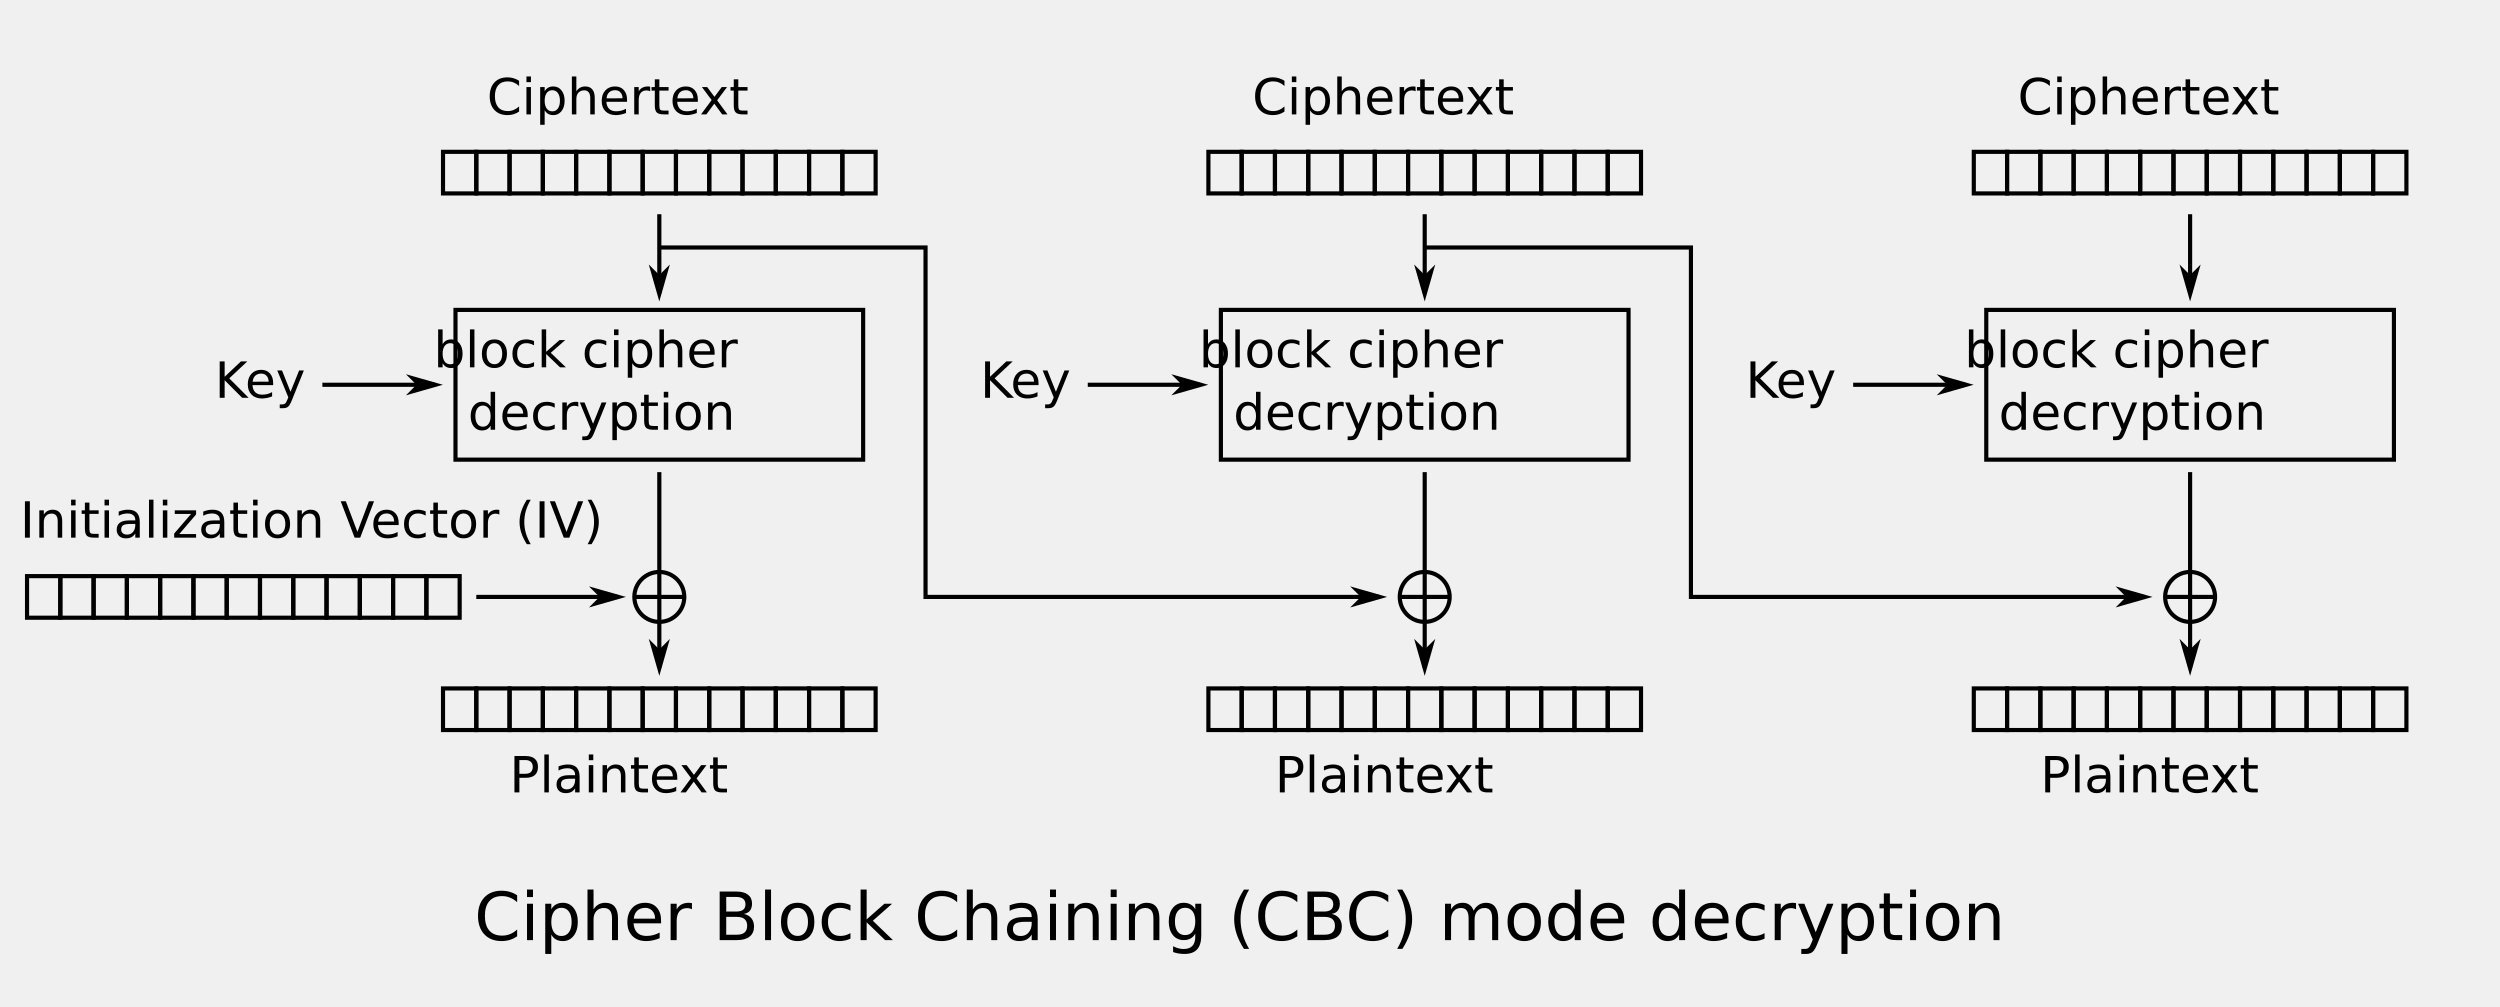
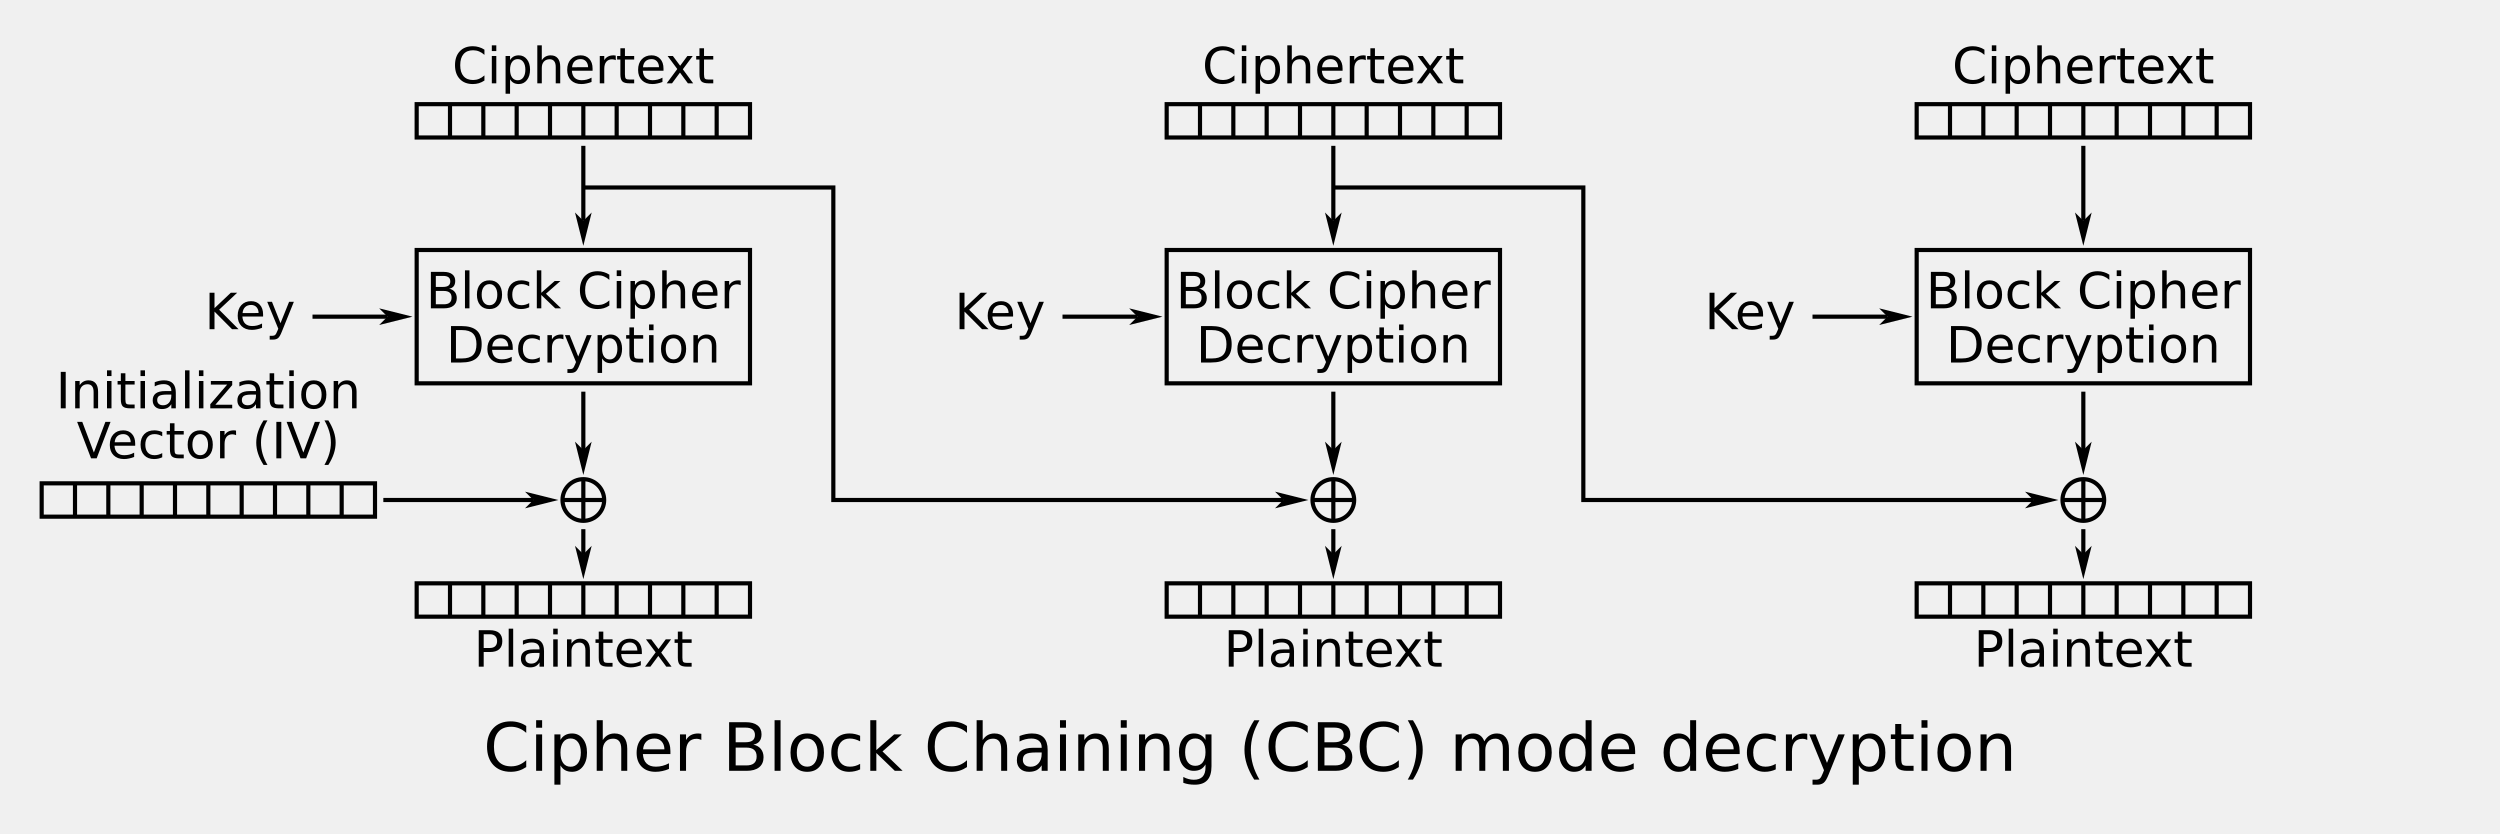
- <svg xmlns="http://www.w3.org/2000/svg" width="601" height="242" id="svg2" version="1.1">
-   <defs id="defs4">
-     <marker orient="auto" refY="0.0" refX="0.0" id="Arrow1Mend" style="overflow:visible;">
-       <path id="path4488" d="M 0.0,0.0 L 5.0,-5.0 L -12.5,0.0 L 5.0,5.0 L 0.0,0.0 z " style="fill-rule:evenodd;stroke:#000000;stroke-width:1.0pt;" transform="scale(0.4) rotate(180) translate(10,0)" />
+ <svg xmlns="http://www.w3.org/2000/svg" xmlns:xlink="http://www.w3.org/1999/xlink" height="200" width="600">
+   <style>path,circle,rect{fill:none;stroke:black;}#a{overflow:visible;}.h{fill:black;stroke:none;}path.a{marker-end:url(#a);}text{font-size:12px;font-family:DejaVu Sans;text-align:center;text-anchor:middle;}path.a{marker-end:url(#a);}#t{font-size:16px;}@media(prefers-color-scheme:dark){path,circle,rect{stroke:white;}text,.h{fill:white;}}</style>
+   <defs>
+     <marker id="a" orient="auto">
+       <path d="M0,0L-2,-2L6,0L-2,2z" class="h" />
    </marker>
-     <marker orient="auto" refY="0" refX="0" id="marker11421" style="overflow:visible">
-       <path id="path11423" d="M 0,0 5,-5 -12.5,0 5,5 0,0 z" style="fill-rule:evenodd;stroke:#000000;stroke-width:1pt" transform="matrix(-0.4,0,0,-0.4,-4,0)" />
-     </marker>
+     <path id="b" d="M-40,0h80v8h-80Zm8,0v8m8,-8v8m8,-8v8m8,-8v8m8,-8v8m8,-8v8m8,-8v8m8,-8v8m8,-8v8" />
+     <g id="c">
+       <text y="20">Ciphertext</text>
+       <use xlink:href="#b" y="25" />
+       <path d="M0,35v18" class="a" />
+       <rect x="-40" y="60" width="80" height="32" />
+       <text y="74">Block Cipher</text>
+       <text y="87">Decryption</text>
+       <path d="M-65,76h18" class="a" />
+       <text x="-80" y="79">Key</text>
+       <path d="M0,94v14" class="a" />
+       <path d="M-5,120h10zM0,115v10" />
+       <circle cy="120" r="5" />
+       <path d="M0,127v6" class="a" />
+       <use xlink:href="#b" y="140" />
+       <text y="160">Plaintext</text>
+     </g>
+     <path id="l" d="M0,45h60v75h108" class="a" />
  </defs>
-   <g id="layer2" style="display:inline">
-     <text xml:space="preserve" style="font-size:16px;font-style:normal;font-variant:normal;font-weight:normal;font-stretch:normal;text-align:center;line-height:125%;letter-spacing:0px;word-spacing:0px;writing-mode:lr-tb;text-anchor:middle;fill:#000000;fill-opacity:1;stroke:none;font-family:DejaVu Sans;-inkscape-font-specification:DejaVu Sans" x="310.738" y="226" id="text3188">
-       <tspan id="tspan3190" x="310.738" y="226">Cipher Block Chaining (CBC) mode decryption</tspan>
-     </text>
-     <g id="g3514" transform="translate(20,-6)">
-       <text id="text3216" y="904.673" x="137.961" style="font-size:12px;font-style:normal;font-variant:normal;font-weight:normal;font-stretch:normal;text-align:center;line-height:125%;letter-spacing:0px;word-spacing:0px;writing-mode:lr-tb;text-anchor:middle;fill:#000000;fill-opacity:1;stroke:none;font-family:DejaVu Sans;-inkscape-font-specification:DejaVu Sans" xml:space="preserve" transform="translate(0,-810.3622)">
-         <tspan y="904.673" x="137.961" id="tspan3218">block cipher</tspan>
-         <tspan id="tspan3220" y="919.673" x="137.961" style="font-weight:normal">decryption</tspan>
-       </text>
-       <rect y="80.5" x="89.5" height="36" width="98" id="rect3214" style="fill:none;stroke:#000000;stroke-width:1;stroke-linecap:square;stroke-miterlimit:4;stroke-opacity:1;stroke-dasharray:none;stroke-dashoffset:0" />
-     </g>
-     <g id="g3496" transform="translate(18,-12)">
-       <rect y="48.5" x="88.5" height="10" width="8" id="rect3222" style="fill:none;stroke:#000000;stroke-width:1;stroke-linecap:square;stroke-miterlimit:4;stroke-opacity:1;stroke-dasharray:none;stroke-dashoffset:0" />
-       <rect y="48.5" x="96.5" height="10" width="8" id="rect3222-4" style="fill:none;stroke:#000000;stroke-width:1;stroke-linecap:square;stroke-miterlimit:4;stroke-opacity:1;stroke-dasharray:none;stroke-dashoffset:0" />
-       <rect y="48.5" x="104.5" height="10" width="8" id="rect3222-4-8" style="fill:none;stroke:#000000;stroke-width:1;stroke-linecap:square;stroke-miterlimit:4;stroke-opacity:1;stroke-dasharray:none;stroke-dashoffset:0" />
-       <rect y="48.5" x="112.5" height="10" width="8" id="rect3222-4-8-5" style="fill:none;stroke:#000000;stroke-width:1;stroke-linecap:square;stroke-miterlimit:4;stroke-opacity:1;stroke-dasharray:none;stroke-dashoffset:0" />
-       <rect y="48.5" x="120.5" height="10" width="8" id="rect3222-4-8-5-6" style="fill:none;stroke:#000000;stroke-width:1;stroke-linecap:square;stroke-miterlimit:4;stroke-opacity:1;stroke-dasharray:none;stroke-dashoffset:0" />
-       <rect y="48.5" x="128.5" height="10" width="8" id="rect3222-4-8-5-6-0" style="fill:none;stroke:#000000;stroke-width:1;stroke-linecap:square;stroke-miterlimit:4;stroke-opacity:1;stroke-dasharray:none;stroke-dashoffset:0" />
-       <rect y="48.5" x="136.5" height="10" width="8" id="rect3222-4-8-5-6-0-9" style="fill:none;stroke:#000000;stroke-width:1;stroke-linecap:square;stroke-miterlimit:4;stroke-opacity:1;stroke-dasharray:none;stroke-dashoffset:0" />
-       <rect y="48.5" x="144.5" height="10" width="8" id="rect3222-4-8-5-6-0-9-3" style="fill:none;stroke:#000000;stroke-width:1;stroke-linecap:square;stroke-miterlimit:4;stroke-opacity:1;stroke-dasharray:none;stroke-dashoffset:0" />
-       <rect y="48.5" x="152.5" height="10" width="8" id="rect3222-4-8-5-6-0-9-3-3" style="fill:none;stroke:#000000;stroke-width:1;stroke-linecap:square;stroke-miterlimit:4;stroke-opacity:1;stroke-dasharray:none;stroke-dashoffset:0" />
-       <rect y="48.5" x="160.5" height="10" width="8" id="rect3222-4-8-5-6-0-9-3-3-6" style="fill:none;stroke:#000000;stroke-width:1;stroke-linecap:square;stroke-miterlimit:4;stroke-opacity:1;stroke-dasharray:none;stroke-dashoffset:0" />
-       <rect y="48.5" x="168.5" height="10" width="8" id="rect3222-4-8-5-6-0-9-3-3-6-5" style="fill:none;stroke:#000000;stroke-width:1;stroke-linecap:square;stroke-miterlimit:4;stroke-opacity:1;stroke-dasharray:none;stroke-dashoffset:0" />
-       <rect y="48.5" x="176.5" height="10" width="8" id="rect3222-4-8-5-6-0-9-3-3-6-5-0" style="fill:none;stroke:#000000;stroke-width:1;stroke-linecap:square;stroke-miterlimit:4;stroke-opacity:1;stroke-dasharray:none;stroke-dashoffset:0" />
-       <rect y="48.5" x="184.5" height="10" width="8" id="rect3222-4-8-5-6-0-9-3-3-6-5-0-7" style="fill:none;stroke:#000000;stroke-width:1;stroke-linecap:square;stroke-miterlimit:4;stroke-opacity:1;stroke-dasharray:none;stroke-dashoffset:0" />
-     </g>
-     <text xml:space="preserve" style="font-size:12px;font-style:normal;font-variant:normal;font-weight:normal;font-stretch:normal;text-align:start;line-height:125%;letter-spacing:0px;word-spacing:0px;text-anchor:start;fill:#000000;fill-opacity:1;stroke:none;font-family:DejaVu Sans;-inkscape-font-specification:Sans" x="51.643" y="95.626" id="text3562">
-       <tspan id="tspan3564" x="51.643" y="95.626">Key</tspan>
-     </text>
-     <g id="g3496-2-8" transform="translate(18,117)">
-       <rect y="48.5" x="88.5" height="10" width="8" id="rect3222-7-1" style="fill:none;stroke:#000000;stroke-width:1;stroke-linecap:square;stroke-miterlimit:4;stroke-opacity:1;stroke-dasharray:none;stroke-dashoffset:0" />
-       <rect y="48.5" x="96.5" height="10" width="8" id="rect3222-4-9-7" style="fill:none;stroke:#000000;stroke-width:1;stroke-linecap:square;stroke-miterlimit:4;stroke-opacity:1;stroke-dasharray:none;stroke-dashoffset:0" />
-       <rect y="48.5" x="104.5" height="10" width="8" id="rect3222-4-8-7-3" style="fill:none;stroke:#000000;stroke-width:1;stroke-linecap:square;stroke-miterlimit:4;stroke-opacity:1;stroke-dasharray:none;stroke-dashoffset:0" />
-       <rect y="48.5" x="112.5" height="10" width="8" id="rect3222-4-8-5-61-8" style="fill:none;stroke:#000000;stroke-width:1;stroke-linecap:square;stroke-miterlimit:4;stroke-opacity:1;stroke-dasharray:none;stroke-dashoffset:0" />
-       <rect y="48.5" x="120.5" height="10" width="8" id="rect3222-4-8-5-6-4-0" style="fill:none;stroke:#000000;stroke-width:1;stroke-linecap:square;stroke-miterlimit:4;stroke-opacity:1;stroke-dasharray:none;stroke-dashoffset:0" />
-       <rect y="48.5" x="128.5" height="10" width="8" id="rect3222-4-8-5-6-0-0-4" style="fill:none;stroke:#000000;stroke-width:1;stroke-linecap:square;stroke-miterlimit:4;stroke-opacity:1;stroke-dasharray:none;stroke-dashoffset:0" />
-       <rect y="48.5" x="136.5" height="10" width="8" id="rect3222-4-8-5-6-0-9-4-1" style="fill:none;stroke:#000000;stroke-width:1;stroke-linecap:square;stroke-miterlimit:4;stroke-opacity:1;stroke-dasharray:none;stroke-dashoffset:0" />
-       <rect y="48.5" x="144.5" height="10" width="8" id="rect3222-4-8-5-6-0-9-3-0-3" style="fill:none;stroke:#000000;stroke-width:1;stroke-linecap:square;stroke-miterlimit:4;stroke-opacity:1;stroke-dasharray:none;stroke-dashoffset:0" />
-       <rect y="48.5" x="152.5" height="10" width="8" id="rect3222-4-8-5-6-0-9-3-3-4-0" style="fill:none;stroke:#000000;stroke-width:1;stroke-linecap:square;stroke-miterlimit:4;stroke-opacity:1;stroke-dasharray:none;stroke-dashoffset:0" />
-       <rect y="48.5" x="160.5" height="10" width="8" id="rect3222-4-8-5-6-0-9-3-3-6-9-6" style="fill:none;stroke:#000000;stroke-width:1;stroke-linecap:square;stroke-miterlimit:4;stroke-opacity:1;stroke-dasharray:none;stroke-dashoffset:0" />
-       <rect y="48.5" x="168.5" height="10" width="8" id="rect3222-4-8-5-6-0-9-3-3-6-5-8-5" style="fill:none;stroke:#000000;stroke-width:1;stroke-linecap:square;stroke-miterlimit:4;stroke-opacity:1;stroke-dasharray:none;stroke-dashoffset:0" />
-       <rect y="48.5" x="176.5" height="10" width="8" id="rect3222-4-8-5-6-0-9-3-3-6-5-0-5-9" style="fill:none;stroke:#000000;stroke-width:1;stroke-linecap:square;stroke-miterlimit:4;stroke-opacity:1;stroke-dasharray:none;stroke-dashoffset:0" />
-       <rect y="48.5" x="184.5" height="10" width="8" id="rect3222-4-8-5-6-0-9-3-3-6-5-0-7-7-9" style="fill:none;stroke:#000000;stroke-width:1;stroke-linecap:square;stroke-miterlimit:4;stroke-opacity:1;stroke-dasharray:none;stroke-dashoffset:0" />
-     </g>
-     <text xml:space="preserve" style="font-size:12px;font-style:normal;font-variant:normal;font-weight:normal;font-stretch:normal;text-align:start;line-height:125%;letter-spacing:0px;word-spacing:0px;text-anchor:start;fill:#000000;fill-opacity:1;stroke:none;font-family:DejaVu Sans;-inkscape-font-specification:Sans" x="158.31" y="190.5" id="text3566-6">
-       <tspan id="tspan3568-9" x="158.31" y="190.5" style="text-align:center;text-anchor:middle">Plaintext</tspan>
-     </text>
-     <path style="fill:none;stroke:#000000;stroke-width:1px;stroke-linecap:butt;stroke-linejoin:miter;stroke-opacity:1;marker-end:url(#Arrow1Mend)" d="m 158.5,113.5 0,47" id="path3705" />
-     <path style="fill:none;stroke:#000000;stroke-width:1px;stroke-linecap:butt;stroke-linejoin:miter;stroke-opacity:1;marker-end:url(#Arrow1Mend)" d="m 77.5,92.5 27,0" id="path4919" />
-     <path style="fill:none;stroke:#000000;stroke-width:1px;stroke-linecap:butt;stroke-linejoin:miter;stroke-opacity:1;marker-end:url(#Arrow1Mend)" d="m 158.5,51.5 0,19" id="path5103" />
-     <text xml:space="preserve" style="font-size:12px;font-style:normal;font-variant:normal;font-weight:normal;font-stretch:normal;text-align:center;line-height:125%;letter-spacing:0px;word-spacing:0px;writing-mode:lr-tb;text-anchor:middle;fill:#000000;fill-opacity:1;stroke:none;display:inline;font-family:DejaVu Sans;-inkscape-font-specification:DejaVu Sans" x="158.058" y="27.5" id="text3520-1-3">
-       <tspan x="158.058" y="27.5" id="tspan3528-0-6" style="font-size:12px;font-style:normal;font-variant:normal;font-weight:normal;font-stretch:normal;text-align:center;line-height:125%;writing-mode:lr-tb;text-anchor:middle;font-family:DejaVu Sans;-inkscape-font-specification:DejaVu Sans">Ciphertext</tspan>
-     </text>
-     <g transform="translate(20,10)" style="display:inline" id="g5291">
-       <path transform="translate(-2,0)" d="m 146.5,133.5 c 0,3.314 -2.686,6 -6,6 -3.314,0 -6,-2.686 -6,-6 0,-3.314 2.686,-6 6,-6 3.314,0 6,2.686 6,6 z" id="path5287" style="fill:none;stroke:#000000;stroke-width:1;stroke-linecap:square;stroke-miterlimit:4;stroke-opacity:1;stroke-dasharray:none;stroke-dashoffset:0" />
-       <path id="path5289" d="m 132.5,133.5 12,0" style="fill:none;stroke:#000000;stroke-width:1px;stroke-linecap:butt;stroke-linejoin:miter;stroke-opacity:1" />
-     </g>
-     <g style="display:inline" id="g3496-4" transform="translate(-82,90)">
-       <rect y="48.5" x="88.5" height="10" width="8" id="rect3222-53" style="fill:none;stroke:#000000;stroke-width:1;stroke-linecap:square;stroke-miterlimit:4;stroke-opacity:1;stroke-dasharray:none;stroke-dashoffset:0" />
-       <rect y="48.5" x="96.5" height="10" width="8" id="rect3222-4-1" style="fill:none;stroke:#000000;stroke-width:1;stroke-linecap:square;stroke-miterlimit:4;stroke-opacity:1;stroke-dasharray:none;stroke-dashoffset:0" />
-       <rect y="48.5" x="104.5" height="10" width="8" id="rect3222-4-8-2" style="fill:none;stroke:#000000;stroke-width:1;stroke-linecap:square;stroke-miterlimit:4;stroke-opacity:1;stroke-dasharray:none;stroke-dashoffset:0" />
-       <rect y="48.5" x="112.5" height="10" width="8" id="rect3222-4-8-5-4" style="fill:none;stroke:#000000;stroke-width:1;stroke-linecap:square;stroke-miterlimit:4;stroke-opacity:1;stroke-dasharray:none;stroke-dashoffset:0" />
-       <rect y="48.5" x="120.5" height="10" width="8" id="rect3222-4-8-5-6-5" style="fill:none;stroke:#000000;stroke-width:1;stroke-linecap:square;stroke-miterlimit:4;stroke-opacity:1;stroke-dasharray:none;stroke-dashoffset:0" />
-       <rect y="48.5" x="128.5" height="10" width="8" id="rect3222-4-8-5-6-0-3" style="fill:none;stroke:#000000;stroke-width:1;stroke-linecap:square;stroke-miterlimit:4;stroke-opacity:1;stroke-dasharray:none;stroke-dashoffset:0" />
-       <rect y="48.5" x="136.5" height="10" width="8" id="rect3222-4-8-5-6-0-9-9" style="fill:none;stroke:#000000;stroke-width:1;stroke-linecap:square;stroke-miterlimit:4;stroke-opacity:1;stroke-dasharray:none;stroke-dashoffset:0" />
-       <rect y="48.5" x="144.5" height="10" width="8" id="rect3222-4-8-5-6-0-9-3-30" style="fill:none;stroke:#000000;stroke-width:1;stroke-linecap:square;stroke-miterlimit:4;stroke-opacity:1;stroke-dasharray:none;stroke-dashoffset:0" />
-       <rect y="48.5" x="152.5" height="10" width="8" id="rect3222-4-8-5-6-0-9-3-3-9" style="fill:none;stroke:#000000;stroke-width:1;stroke-linecap:square;stroke-miterlimit:4;stroke-opacity:1;stroke-dasharray:none;stroke-dashoffset:0" />
-       <rect y="48.5" x="160.5" height="10" width="8" id="rect3222-4-8-5-6-0-9-3-3-6-8" style="fill:none;stroke:#000000;stroke-width:1;stroke-linecap:square;stroke-miterlimit:4;stroke-opacity:1;stroke-dasharray:none;stroke-dashoffset:0" />
-       <rect y="48.5" x="168.5" height="10" width="8" id="rect3222-4-8-5-6-0-9-3-3-6-5-5" style="fill:none;stroke:#000000;stroke-width:1;stroke-linecap:square;stroke-miterlimit:4;stroke-opacity:1;stroke-dasharray:none;stroke-dashoffset:0" />
-       <rect y="48.5" x="176.5" height="10" width="8" id="rect3222-4-8-5-6-0-9-3-3-6-5-0-9" style="fill:none;stroke:#000000;stroke-width:1;stroke-linecap:square;stroke-miterlimit:4;stroke-opacity:1;stroke-dasharray:none;stroke-dashoffset:0" />
-       <rect y="48.5" x="184.5" height="10" width="8" id="rect3222-4-8-5-6-0-9-3-3-6-5-0-7-2" style="fill:none;stroke:#000000;stroke-width:1;stroke-linecap:square;stroke-miterlimit:4;stroke-opacity:1;stroke-dasharray:none;stroke-dashoffset:0" />
-     </g>
-     <text xml:space="preserve" style="font-size:12px;font-style:normal;font-variant:normal;font-weight:normal;font-stretch:normal;text-align:start;line-height:125%;letter-spacing:0px;word-spacing:0px;text-anchor:start;fill:#000000;fill-opacity:1;stroke:none;font-family:DejaVu Sans;-inkscape-font-specification:Sans" x="4.822" y="129.25" id="text11634">
-       <tspan id="tspan11636" x="4.822" y="129.25">Initialization Vector (IV)</tspan>
-     </text>
-     <path style="fill:none;stroke:#000000;stroke-width:1px;stroke-linecap:butt;stroke-linejoin:miter;stroke-opacity:1;marker-end:url(#marker11421)" d="m 114.5,143.5 34,0" id="path11638" />
-     <path style="fill:none;stroke:#000000;stroke-width:1px;stroke-linecap:butt;stroke-linejoin:miter;stroke-opacity:1;marker-end:url(#marker11421)" d="m 158.5,59.5 64,0 0,84 109,0" id="path12496" />
-     <g style="display:inline" id="g3514-7" transform="translate(204,-6.000002)">
-       <text id="text3216-5" y="904.673" x="137.961" style="font-size:12px;font-style:normal;font-variant:normal;font-weight:normal;font-stretch:normal;text-align:center;line-height:125%;letter-spacing:0px;word-spacing:0px;writing-mode:lr-tb;text-anchor:middle;fill:#000000;fill-opacity:1;stroke:none;font-family:DejaVu Sans;-inkscape-font-specification:DejaVu Sans" xml:space="preserve" transform="translate(0,-810.3622)">
-         <tspan y="904.673" x="137.961" id="tspan3218-3">block cipher</tspan>
-         <tspan id="tspan3220-8" y="919.673" x="137.961" style="font-weight:normal">decryption</tspan>
-       </text>
-       <rect y="80.5" x="89.5" height="36" width="98" id="rect3214-8" style="fill:none;stroke:#000000;stroke-width:1;stroke-linecap:square;stroke-miterlimit:4;stroke-opacity:1;stroke-dasharray:none;stroke-dashoffset:0" />
-     </g>
-     <g style="display:inline" id="g3496-9" transform="translate(202,-12)">
-       <rect y="48.5" x="88.5" height="10" width="8" id="rect3222-2" style="fill:none;stroke:#000000;stroke-width:1;stroke-linecap:square;stroke-miterlimit:4;stroke-opacity:1;stroke-dasharray:none;stroke-dashoffset:0" />
-       <rect y="48.5" x="96.5" height="10" width="8" id="rect3222-4-3" style="fill:none;stroke:#000000;stroke-width:1;stroke-linecap:square;stroke-miterlimit:4;stroke-opacity:1;stroke-dasharray:none;stroke-dashoffset:0" />
-       <rect y="48.5" x="104.5" height="10" width="8" id="rect3222-4-8-4" style="fill:none;stroke:#000000;stroke-width:1;stroke-linecap:square;stroke-miterlimit:4;stroke-opacity:1;stroke-dasharray:none;stroke-dashoffset:0" />
-       <rect y="48.5" x="112.5" height="10" width="8" id="rect3222-4-8-5-5" style="fill:none;stroke:#000000;stroke-width:1;stroke-linecap:square;stroke-miterlimit:4;stroke-opacity:1;stroke-dasharray:none;stroke-dashoffset:0" />
-       <rect y="48.5" x="120.5" height="10" width="8" id="rect3222-4-8-5-6-8" style="fill:none;stroke:#000000;stroke-width:1;stroke-linecap:square;stroke-miterlimit:4;stroke-opacity:1;stroke-dasharray:none;stroke-dashoffset:0" />
-       <rect y="48.5" x="128.5" height="10" width="8" id="rect3222-4-8-5-6-0-8" style="fill:none;stroke:#000000;stroke-width:1;stroke-linecap:square;stroke-miterlimit:4;stroke-opacity:1;stroke-dasharray:none;stroke-dashoffset:0" />
-       <rect y="48.5" x="136.5" height="10" width="8" id="rect3222-4-8-5-6-0-9-2" style="fill:none;stroke:#000000;stroke-width:1;stroke-linecap:square;stroke-miterlimit:4;stroke-opacity:1;stroke-dasharray:none;stroke-dashoffset:0" />
-       <rect y="48.5" x="144.5" height="10" width="8" id="rect3222-4-8-5-6-0-9-3-1" style="fill:none;stroke:#000000;stroke-width:1;stroke-linecap:square;stroke-miterlimit:4;stroke-opacity:1;stroke-dasharray:none;stroke-dashoffset:0" />
-       <rect y="48.5" x="152.5" height="10" width="8" id="rect3222-4-8-5-6-0-9-3-3-98" style="fill:none;stroke:#000000;stroke-width:1;stroke-linecap:square;stroke-miterlimit:4;stroke-opacity:1;stroke-dasharray:none;stroke-dashoffset:0" />
-       <rect y="48.5" x="160.5" height="10" width="8" id="rect3222-4-8-5-6-0-9-3-3-6-1" style="fill:none;stroke:#000000;stroke-width:1;stroke-linecap:square;stroke-miterlimit:4;stroke-opacity:1;stroke-dasharray:none;stroke-dashoffset:0" />
-       <rect y="48.5" x="168.5" height="10" width="8" id="rect3222-4-8-5-6-0-9-3-3-6-5-9" style="fill:none;stroke:#000000;stroke-width:1;stroke-linecap:square;stroke-miterlimit:4;stroke-opacity:1;stroke-dasharray:none;stroke-dashoffset:0" />
-       <rect y="48.5" x="176.5" height="10" width="8" id="rect3222-4-8-5-6-0-9-3-3-6-5-0-6" style="fill:none;stroke:#000000;stroke-width:1;stroke-linecap:square;stroke-miterlimit:4;stroke-opacity:1;stroke-dasharray:none;stroke-dashoffset:0" />
-       <rect y="48.5" x="184.5" height="10" width="8" id="rect3222-4-8-5-6-0-9-3-3-6-5-0-7-6" style="fill:none;stroke:#000000;stroke-width:1;stroke-linecap:square;stroke-miterlimit:4;stroke-opacity:1;stroke-dasharray:none;stroke-dashoffset:0" />
-     </g>
-     <text xml:space="preserve" style="font-size:12px;font-style:normal;font-variant:normal;font-weight:normal;font-stretch:normal;text-align:start;line-height:125%;letter-spacing:0px;word-spacing:0px;text-anchor:start;fill:#000000;fill-opacity:1;stroke:none;display:inline;font-family:DejaVu Sans;-inkscape-font-specification:Sans" x="235.643" y="95.626" id="text3562-8">
-       <tspan id="tspan3564-0" x="235.643" y="95.626">Key</tspan>
-     </text>
-     <g style="display:inline" id="g3496-2-8-6" transform="translate(202,117)">
-       <rect y="48.5" x="88.5" height="10" width="8" id="rect3222-7-1-2" style="fill:none;stroke:#000000;stroke-width:1;stroke-linecap:square;stroke-miterlimit:4;stroke-opacity:1;stroke-dasharray:none;stroke-dashoffset:0" />
-       <rect y="48.5" x="96.5" height="10" width="8" id="rect3222-4-9-7-9" style="fill:none;stroke:#000000;stroke-width:1;stroke-linecap:square;stroke-miterlimit:4;stroke-opacity:1;stroke-dasharray:none;stroke-dashoffset:0" />
-       <rect y="48.5" x="104.5" height="10" width="8" id="rect3222-4-8-7-3-3" style="fill:none;stroke:#000000;stroke-width:1;stroke-linecap:square;stroke-miterlimit:4;stroke-opacity:1;stroke-dasharray:none;stroke-dashoffset:0" />
-       <rect y="48.5" x="112.5" height="10" width="8" id="rect3222-4-8-5-61-8-9" style="fill:none;stroke:#000000;stroke-width:1;stroke-linecap:square;stroke-miterlimit:4;stroke-opacity:1;stroke-dasharray:none;stroke-dashoffset:0" />
-       <rect y="48.5" x="120.5" height="10" width="8" id="rect3222-4-8-5-6-4-0-3" style="fill:none;stroke:#000000;stroke-width:1;stroke-linecap:square;stroke-miterlimit:4;stroke-opacity:1;stroke-dasharray:none;stroke-dashoffset:0" />
-       <rect y="48.5" x="128.5" height="10" width="8" id="rect3222-4-8-5-6-0-0-4-5" style="fill:none;stroke:#000000;stroke-width:1;stroke-linecap:square;stroke-miterlimit:4;stroke-opacity:1;stroke-dasharray:none;stroke-dashoffset:0" />
-       <rect y="48.5" x="136.5" height="10" width="8" id="rect3222-4-8-5-6-0-9-4-1-0" style="fill:none;stroke:#000000;stroke-width:1;stroke-linecap:square;stroke-miterlimit:4;stroke-opacity:1;stroke-dasharray:none;stroke-dashoffset:0" />
-       <rect y="48.5" x="144.5" height="10" width="8" id="rect3222-4-8-5-6-0-9-3-0-3-4" style="fill:none;stroke:#000000;stroke-width:1;stroke-linecap:square;stroke-miterlimit:4;stroke-opacity:1;stroke-dasharray:none;stroke-dashoffset:0" />
-       <rect y="48.5" x="152.5" height="10" width="8" id="rect3222-4-8-5-6-0-9-3-3-4-0-4" style="fill:none;stroke:#000000;stroke-width:1;stroke-linecap:square;stroke-miterlimit:4;stroke-opacity:1;stroke-dasharray:none;stroke-dashoffset:0" />
-       <rect y="48.5" x="160.5" height="10" width="8" id="rect3222-4-8-5-6-0-9-3-3-6-9-6-7" style="fill:none;stroke:#000000;stroke-width:1;stroke-linecap:square;stroke-miterlimit:4;stroke-opacity:1;stroke-dasharray:none;stroke-dashoffset:0" />
-       <rect y="48.5" x="168.5" height="10" width="8" id="rect3222-4-8-5-6-0-9-3-3-6-5-8-5-9" style="fill:none;stroke:#000000;stroke-width:1;stroke-linecap:square;stroke-miterlimit:4;stroke-opacity:1;stroke-dasharray:none;stroke-dashoffset:0" />
-       <rect y="48.5" x="176.5" height="10" width="8" id="rect3222-4-8-5-6-0-9-3-3-6-5-0-5-9-2" style="fill:none;stroke:#000000;stroke-width:1;stroke-linecap:square;stroke-miterlimit:4;stroke-opacity:1;stroke-dasharray:none;stroke-dashoffset:0" />
-       <rect y="48.5" x="184.5" height="10" width="8" id="rect3222-4-8-5-6-0-9-3-3-6-5-0-7-7-9-6" style="fill:none;stroke:#000000;stroke-width:1;stroke-linecap:square;stroke-miterlimit:4;stroke-opacity:1;stroke-dasharray:none;stroke-dashoffset:0" />
-     </g>
-     <text xml:space="preserve" style="font-size:12px;font-style:normal;font-variant:normal;font-weight:normal;font-stretch:normal;text-align:start;line-height:125%;letter-spacing:0px;word-spacing:0px;text-anchor:start;fill:#000000;fill-opacity:1;stroke:none;display:inline;font-family:DejaVu Sans;-inkscape-font-specification:Sans" x="342.31" y="190.5" id="text3566-6-0">
-       <tspan id="tspan3568-9-6" x="342.31" y="190.5" style="text-align:center;text-anchor:middle">Plaintext</tspan>
-     </text>
-     <path style="fill:none;stroke:#000000;stroke-width:1px;stroke-linecap:butt;stroke-linejoin:miter;stroke-opacity:1;marker-end:url(#Arrow1Mend);display:inline" d="m 342.5,113.5 0,47" id="path3705-1" />
-     <path style="fill:none;stroke:#000000;stroke-width:1px;stroke-linecap:butt;stroke-linejoin:miter;stroke-opacity:1;marker-end:url(#Arrow1Mend);display:inline" d="m 261.5,92.5 27,0" id="path4919-4" />
-     <path style="fill:none;stroke:#000000;stroke-width:1px;stroke-linecap:butt;stroke-linejoin:miter;stroke-opacity:1;marker-end:url(#Arrow1Mend);display:inline" d="m 342.5,51.5 0,19" id="path5103-1" />
-     <text xml:space="preserve" style="font-size:12px;font-style:normal;font-variant:normal;font-weight:normal;font-stretch:normal;text-align:center;line-height:125%;letter-spacing:0px;word-spacing:0px;writing-mode:lr-tb;text-anchor:middle;fill:#000000;fill-opacity:1;stroke:none;display:inline;font-family:DejaVu Sans;-inkscape-font-specification:DejaVu Sans" x="342.058" y="27.5" id="text3520-1-3-9">
-       <tspan x="342.058" y="27.5" id="tspan3528-0-6-4" style="font-size:12px;font-style:normal;font-variant:normal;font-weight:normal;font-stretch:normal;text-align:center;line-height:125%;writing-mode:lr-tb;text-anchor:middle;font-family:DejaVu Sans;-inkscape-font-specification:DejaVu Sans">Ciphertext</tspan>
-     </text>
-     <g transform="translate(204,9.999997)" style="display:inline" id="g5291-6">
-       <path transform="translate(-2,0)" d="m 146.5,133.5 c 0,3.314 -2.686,6 -6,6 -3.314,0 -6,-2.686 -6,-6 0,-3.314 2.686,-6 6,-6 3.314,0 6,2.686 6,6 z" id="path5287-1" style="fill:none;stroke:#000000;stroke-width:1;stroke-linecap:square;stroke-miterlimit:4;stroke-opacity:1;stroke-dasharray:none;stroke-dashoffset:0" />
-       <path id="path5289-3" d="m 132.5,133.5 12,0" style="fill:none;stroke:#000000;stroke-width:1px;stroke-linecap:butt;stroke-linejoin:miter;stroke-opacity:1" />
-     </g>
-     <path style="fill:none;stroke:#000000;stroke-width:1px;stroke-linecap:butt;stroke-linejoin:miter;stroke-opacity:1;marker-end:url(#marker11421);display:inline" d="m 342.5,59.5 64,0 0,84 109,0" id="path12496-3" />
-     <g style="display:inline" id="g3514-7-6" transform="translate(388,-6.000003)">
-       <text id="text3216-5-0" y="904.673" x="137.961" style="font-size:12px;font-style:normal;font-variant:normal;font-weight:normal;font-stretch:normal;text-align:center;line-height:125%;letter-spacing:0px;word-spacing:0px;writing-mode:lr-tb;text-anchor:middle;fill:#000000;fill-opacity:1;stroke:none;font-family:DejaVu Sans;-inkscape-font-specification:DejaVu Sans" xml:space="preserve" transform="translate(0,-810.3622)">
-         <tspan y="904.673" x="137.961" id="tspan3218-3-6">block cipher</tspan>
-         <tspan id="tspan3220-8-8" y="919.673" x="137.961" style="font-weight:normal">decryption</tspan>
-       </text>
-       <rect y="80.5" x="89.5" height="36" width="98" id="rect3214-8-6" style="fill:none;stroke:#000000;stroke-width:1;stroke-linecap:square;stroke-miterlimit:4;stroke-opacity:1;stroke-dasharray:none;stroke-dashoffset:0" />
-     </g>
-     <g style="display:inline" id="g3496-9-2" transform="translate(386,-12)">
-       <rect y="48.5" x="88.5" height="10" width="8" id="rect3222-2-9" style="fill:none;stroke:#000000;stroke-width:1;stroke-linecap:square;stroke-miterlimit:4;stroke-opacity:1;stroke-dasharray:none;stroke-dashoffset:0" />
-       <rect y="48.5" x="96.5" height="10" width="8" id="rect3222-4-3-9" style="fill:none;stroke:#000000;stroke-width:1;stroke-linecap:square;stroke-miterlimit:4;stroke-opacity:1;stroke-dasharray:none;stroke-dashoffset:0" />
-       <rect y="48.5" x="104.5" height="10" width="8" id="rect3222-4-8-4-6" style="fill:none;stroke:#000000;stroke-width:1;stroke-linecap:square;stroke-miterlimit:4;stroke-opacity:1;stroke-dasharray:none;stroke-dashoffset:0" />
-       <rect y="48.5" x="112.5" height="10" width="8" id="rect3222-4-8-5-5-5" style="fill:none;stroke:#000000;stroke-width:1;stroke-linecap:square;stroke-miterlimit:4;stroke-opacity:1;stroke-dasharray:none;stroke-dashoffset:0" />
-       <rect y="48.5" x="120.5" height="10" width="8" id="rect3222-4-8-5-6-8-4" style="fill:none;stroke:#000000;stroke-width:1;stroke-linecap:square;stroke-miterlimit:4;stroke-opacity:1;stroke-dasharray:none;stroke-dashoffset:0" />
-       <rect y="48.5" x="128.5" height="10" width="8" id="rect3222-4-8-5-6-0-8-1" style="fill:none;stroke:#000000;stroke-width:1;stroke-linecap:square;stroke-miterlimit:4;stroke-opacity:1;stroke-dasharray:none;stroke-dashoffset:0" />
-       <rect y="48.5" x="136.5" height="10" width="8" id="rect3222-4-8-5-6-0-9-2-6" style="fill:none;stroke:#000000;stroke-width:1;stroke-linecap:square;stroke-miterlimit:4;stroke-opacity:1;stroke-dasharray:none;stroke-dashoffset:0" />
-       <rect y="48.5" x="144.5" height="10" width="8" id="rect3222-4-8-5-6-0-9-3-1-8" style="fill:none;stroke:#000000;stroke-width:1;stroke-linecap:square;stroke-miterlimit:4;stroke-opacity:1;stroke-dasharray:none;stroke-dashoffset:0" />
-       <rect y="48.5" x="152.5" height="10" width="8" id="rect3222-4-8-5-6-0-9-3-3-98-4" style="fill:none;stroke:#000000;stroke-width:1;stroke-linecap:square;stroke-miterlimit:4;stroke-opacity:1;stroke-dasharray:none;stroke-dashoffset:0" />
-       <rect y="48.5" x="160.5" height="10" width="8" id="rect3222-4-8-5-6-0-9-3-3-6-1-5" style="fill:none;stroke:#000000;stroke-width:1;stroke-linecap:square;stroke-miterlimit:4;stroke-opacity:1;stroke-dasharray:none;stroke-dashoffset:0" />
-       <rect y="48.5" x="168.5" height="10" width="8" id="rect3222-4-8-5-6-0-9-3-3-6-5-9-7" style="fill:none;stroke:#000000;stroke-width:1;stroke-linecap:square;stroke-miterlimit:4;stroke-opacity:1;stroke-dasharray:none;stroke-dashoffset:0" />
-       <rect y="48.5" x="176.5" height="10" width="8" id="rect3222-4-8-5-6-0-9-3-3-6-5-0-6-8" style="fill:none;stroke:#000000;stroke-width:1;stroke-linecap:square;stroke-miterlimit:4;stroke-opacity:1;stroke-dasharray:none;stroke-dashoffset:0" />
-       <rect y="48.5" x="184.5" height="10" width="8" id="rect3222-4-8-5-6-0-9-3-3-6-5-0-7-6-9" style="fill:none;stroke:#000000;stroke-width:1;stroke-linecap:square;stroke-miterlimit:4;stroke-opacity:1;stroke-dasharray:none;stroke-dashoffset:0" />
-     </g>
-     <text xml:space="preserve" style="font-size:12px;font-style:normal;font-variant:normal;font-weight:normal;font-stretch:normal;text-align:start;line-height:125%;letter-spacing:0px;word-spacing:0px;text-anchor:start;fill:#000000;fill-opacity:1;stroke:none;display:inline;font-family:DejaVu Sans;-inkscape-font-specification:Sans" x="419.643" y="95.626" id="text3562-8-4">
-       <tspan id="tspan3564-0-9" x="419.643" y="95.626">Key</tspan>
-     </text>
-     <g style="display:inline" id="g3496-2-8-6-8" transform="translate(386,117)">
-       <rect y="48.5" x="88.5" height="10" width="8" id="rect3222-7-1-2-6" style="fill:none;stroke:#000000;stroke-width:1;stroke-linecap:square;stroke-miterlimit:4;stroke-opacity:1;stroke-dasharray:none;stroke-dashoffset:0" />
-       <rect y="48.5" x="96.5" height="10" width="8" id="rect3222-4-9-7-9-4" style="fill:none;stroke:#000000;stroke-width:1;stroke-linecap:square;stroke-miterlimit:4;stroke-opacity:1;stroke-dasharray:none;stroke-dashoffset:0" />
-       <rect y="48.5" x="104.5" height="10" width="8" id="rect3222-4-8-7-3-3-3" style="fill:none;stroke:#000000;stroke-width:1;stroke-linecap:square;stroke-miterlimit:4;stroke-opacity:1;stroke-dasharray:none;stroke-dashoffset:0" />
-       <rect y="48.5" x="112.5" height="10" width="8" id="rect3222-4-8-5-61-8-9-3" style="fill:none;stroke:#000000;stroke-width:1;stroke-linecap:square;stroke-miterlimit:4;stroke-opacity:1;stroke-dasharray:none;stroke-dashoffset:0" />
-       <rect y="48.5" x="120.5" height="10" width="8" id="rect3222-4-8-5-6-4-0-3-8" style="fill:none;stroke:#000000;stroke-width:1;stroke-linecap:square;stroke-miterlimit:4;stroke-opacity:1;stroke-dasharray:none;stroke-dashoffset:0" />
-       <rect y="48.5" x="128.5" height="10" width="8" id="rect3222-4-8-5-6-0-0-4-5-8" style="fill:none;stroke:#000000;stroke-width:1;stroke-linecap:square;stroke-miterlimit:4;stroke-opacity:1;stroke-dasharray:none;stroke-dashoffset:0" />
-       <rect y="48.5" x="136.5" height="10" width="8" id="rect3222-4-8-5-6-0-9-4-1-0-8" style="fill:none;stroke:#000000;stroke-width:1;stroke-linecap:square;stroke-miterlimit:4;stroke-opacity:1;stroke-dasharray:none;stroke-dashoffset:0" />
-       <rect y="48.5" x="144.5" height="10" width="8" id="rect3222-4-8-5-6-0-9-3-0-3-4-6" style="fill:none;stroke:#000000;stroke-width:1;stroke-linecap:square;stroke-miterlimit:4;stroke-opacity:1;stroke-dasharray:none;stroke-dashoffset:0" />
-       <rect y="48.5" x="152.5" height="10" width="8" id="rect3222-4-8-5-6-0-9-3-3-4-0-4-3" style="fill:none;stroke:#000000;stroke-width:1;stroke-linecap:square;stroke-miterlimit:4;stroke-opacity:1;stroke-dasharray:none;stroke-dashoffset:0" />
-       <rect y="48.5" x="160.5" height="10" width="8" id="rect3222-4-8-5-6-0-9-3-3-6-9-6-7-6" style="fill:none;stroke:#000000;stroke-width:1;stroke-linecap:square;stroke-miterlimit:4;stroke-opacity:1;stroke-dasharray:none;stroke-dashoffset:0" />
-       <rect y="48.5" x="168.5" height="10" width="8" id="rect3222-4-8-5-6-0-9-3-3-6-5-8-5-9-8" style="fill:none;stroke:#000000;stroke-width:1;stroke-linecap:square;stroke-miterlimit:4;stroke-opacity:1;stroke-dasharray:none;stroke-dashoffset:0" />
-       <rect y="48.5" x="176.5" height="10" width="8" id="rect3222-4-8-5-6-0-9-3-3-6-5-0-5-9-2-0" style="fill:none;stroke:#000000;stroke-width:1;stroke-linecap:square;stroke-miterlimit:4;stroke-opacity:1;stroke-dasharray:none;stroke-dashoffset:0" />
-       <rect y="48.5" x="184.5" height="10" width="8" id="rect3222-4-8-5-6-0-9-3-3-6-5-0-7-7-9-6-4" style="fill:none;stroke:#000000;stroke-width:1;stroke-linecap:square;stroke-miterlimit:4;stroke-opacity:1;stroke-dasharray:none;stroke-dashoffset:0" />
-     </g>
-     <text xml:space="preserve" style="font-size:12px;font-style:normal;font-variant:normal;font-weight:normal;font-stretch:normal;text-align:start;line-height:125%;letter-spacing:0px;word-spacing:0px;text-anchor:start;fill:#000000;fill-opacity:1;stroke:none;display:inline;font-family:DejaVu Sans;-inkscape-font-specification:Sans" x="526.31" y="190.5" id="text3566-6-0-4">
-       <tspan id="tspan3568-9-6-2" x="526.31" y="190.5" style="text-align:center;text-anchor:middle">Plaintext</tspan>
-     </text>
-     <path style="fill:none;stroke:#000000;stroke-width:1px;stroke-linecap:butt;stroke-linejoin:miter;stroke-opacity:1;marker-end:url(#Arrow1Mend);display:inline" d="m 526.5,113.5 0,47" id="path3705-1-5" />
-     <path style="fill:none;stroke:#000000;stroke-width:1px;stroke-linecap:butt;stroke-linejoin:miter;stroke-opacity:1;marker-end:url(#Arrow1Mend);display:inline" d="m 445.5,92.5 27,0" id="path4919-4-3" />
-     <path style="fill:none;stroke:#000000;stroke-width:1px;stroke-linecap:butt;stroke-linejoin:miter;stroke-opacity:1;marker-end:url(#Arrow1Mend);display:inline" d="m 526.5,51.5 0,19" id="path5103-1-1" />
-     <text xml:space="preserve" style="font-size:12px;font-style:normal;font-variant:normal;font-weight:normal;font-stretch:normal;text-align:center;line-height:125%;letter-spacing:0px;word-spacing:0px;writing-mode:lr-tb;text-anchor:middle;fill:#000000;fill-opacity:1;stroke:none;display:inline;font-family:DejaVu Sans;-inkscape-font-specification:DejaVu Sans" x="526.058" y="27.5" id="text3520-1-3-9-1">
-       <tspan x="526.058" y="27.5" id="tspan3528-0-6-4-9" style="font-size:12px;font-style:normal;font-variant:normal;font-weight:normal;font-stretch:normal;text-align:center;line-height:125%;writing-mode:lr-tb;text-anchor:middle;font-family:DejaVu Sans;-inkscape-font-specification:DejaVu Sans">Ciphertext</tspan>
-     </text>
-     <g transform="translate(388,9.999997)" style="display:inline" id="g5291-6-4">
-       <path transform="translate(-2,0)" d="m 146.5,133.5 c 0,3.314 -2.686,6 -6,6 -3.314,0 -6,-2.686 -6,-6 0,-3.314 2.686,-6 6,-6 3.314,0 6,2.686 6,6 z" id="path5287-1-9" style="fill:none;stroke:#000000;stroke-width:1;stroke-linecap:square;stroke-miterlimit:4;stroke-opacity:1;stroke-dasharray:none;stroke-dashoffset:0" />
-       <path id="path5289-3-0" d="m 132.5,133.5 12,0" style="fill:none;stroke:#000000;stroke-width:1px;stroke-linecap:butt;stroke-linejoin:miter;stroke-opacity:1" />
-     </g>
-   </g>
+   <text x="300" y="185" id="t">Cipher Block Chaining (CBC) mode decryption</text>
+   <use xlink:href="#b" x="50" y="116" />
+   <text x="50" y="98">Initialization</text>
+   <text x="50" y="110">Vector (IV)</text>
+   <path class="a" d="M92,120h36" />
+   <use xlink:href="#c" x="140" />
+   <use xlink:href="#l" x="140" />
+   <use xlink:href="#c" x="320" />
+   <use xlink:href="#l" x="320" />
+   <use xlink:href="#c" x="500" />
</svg>
